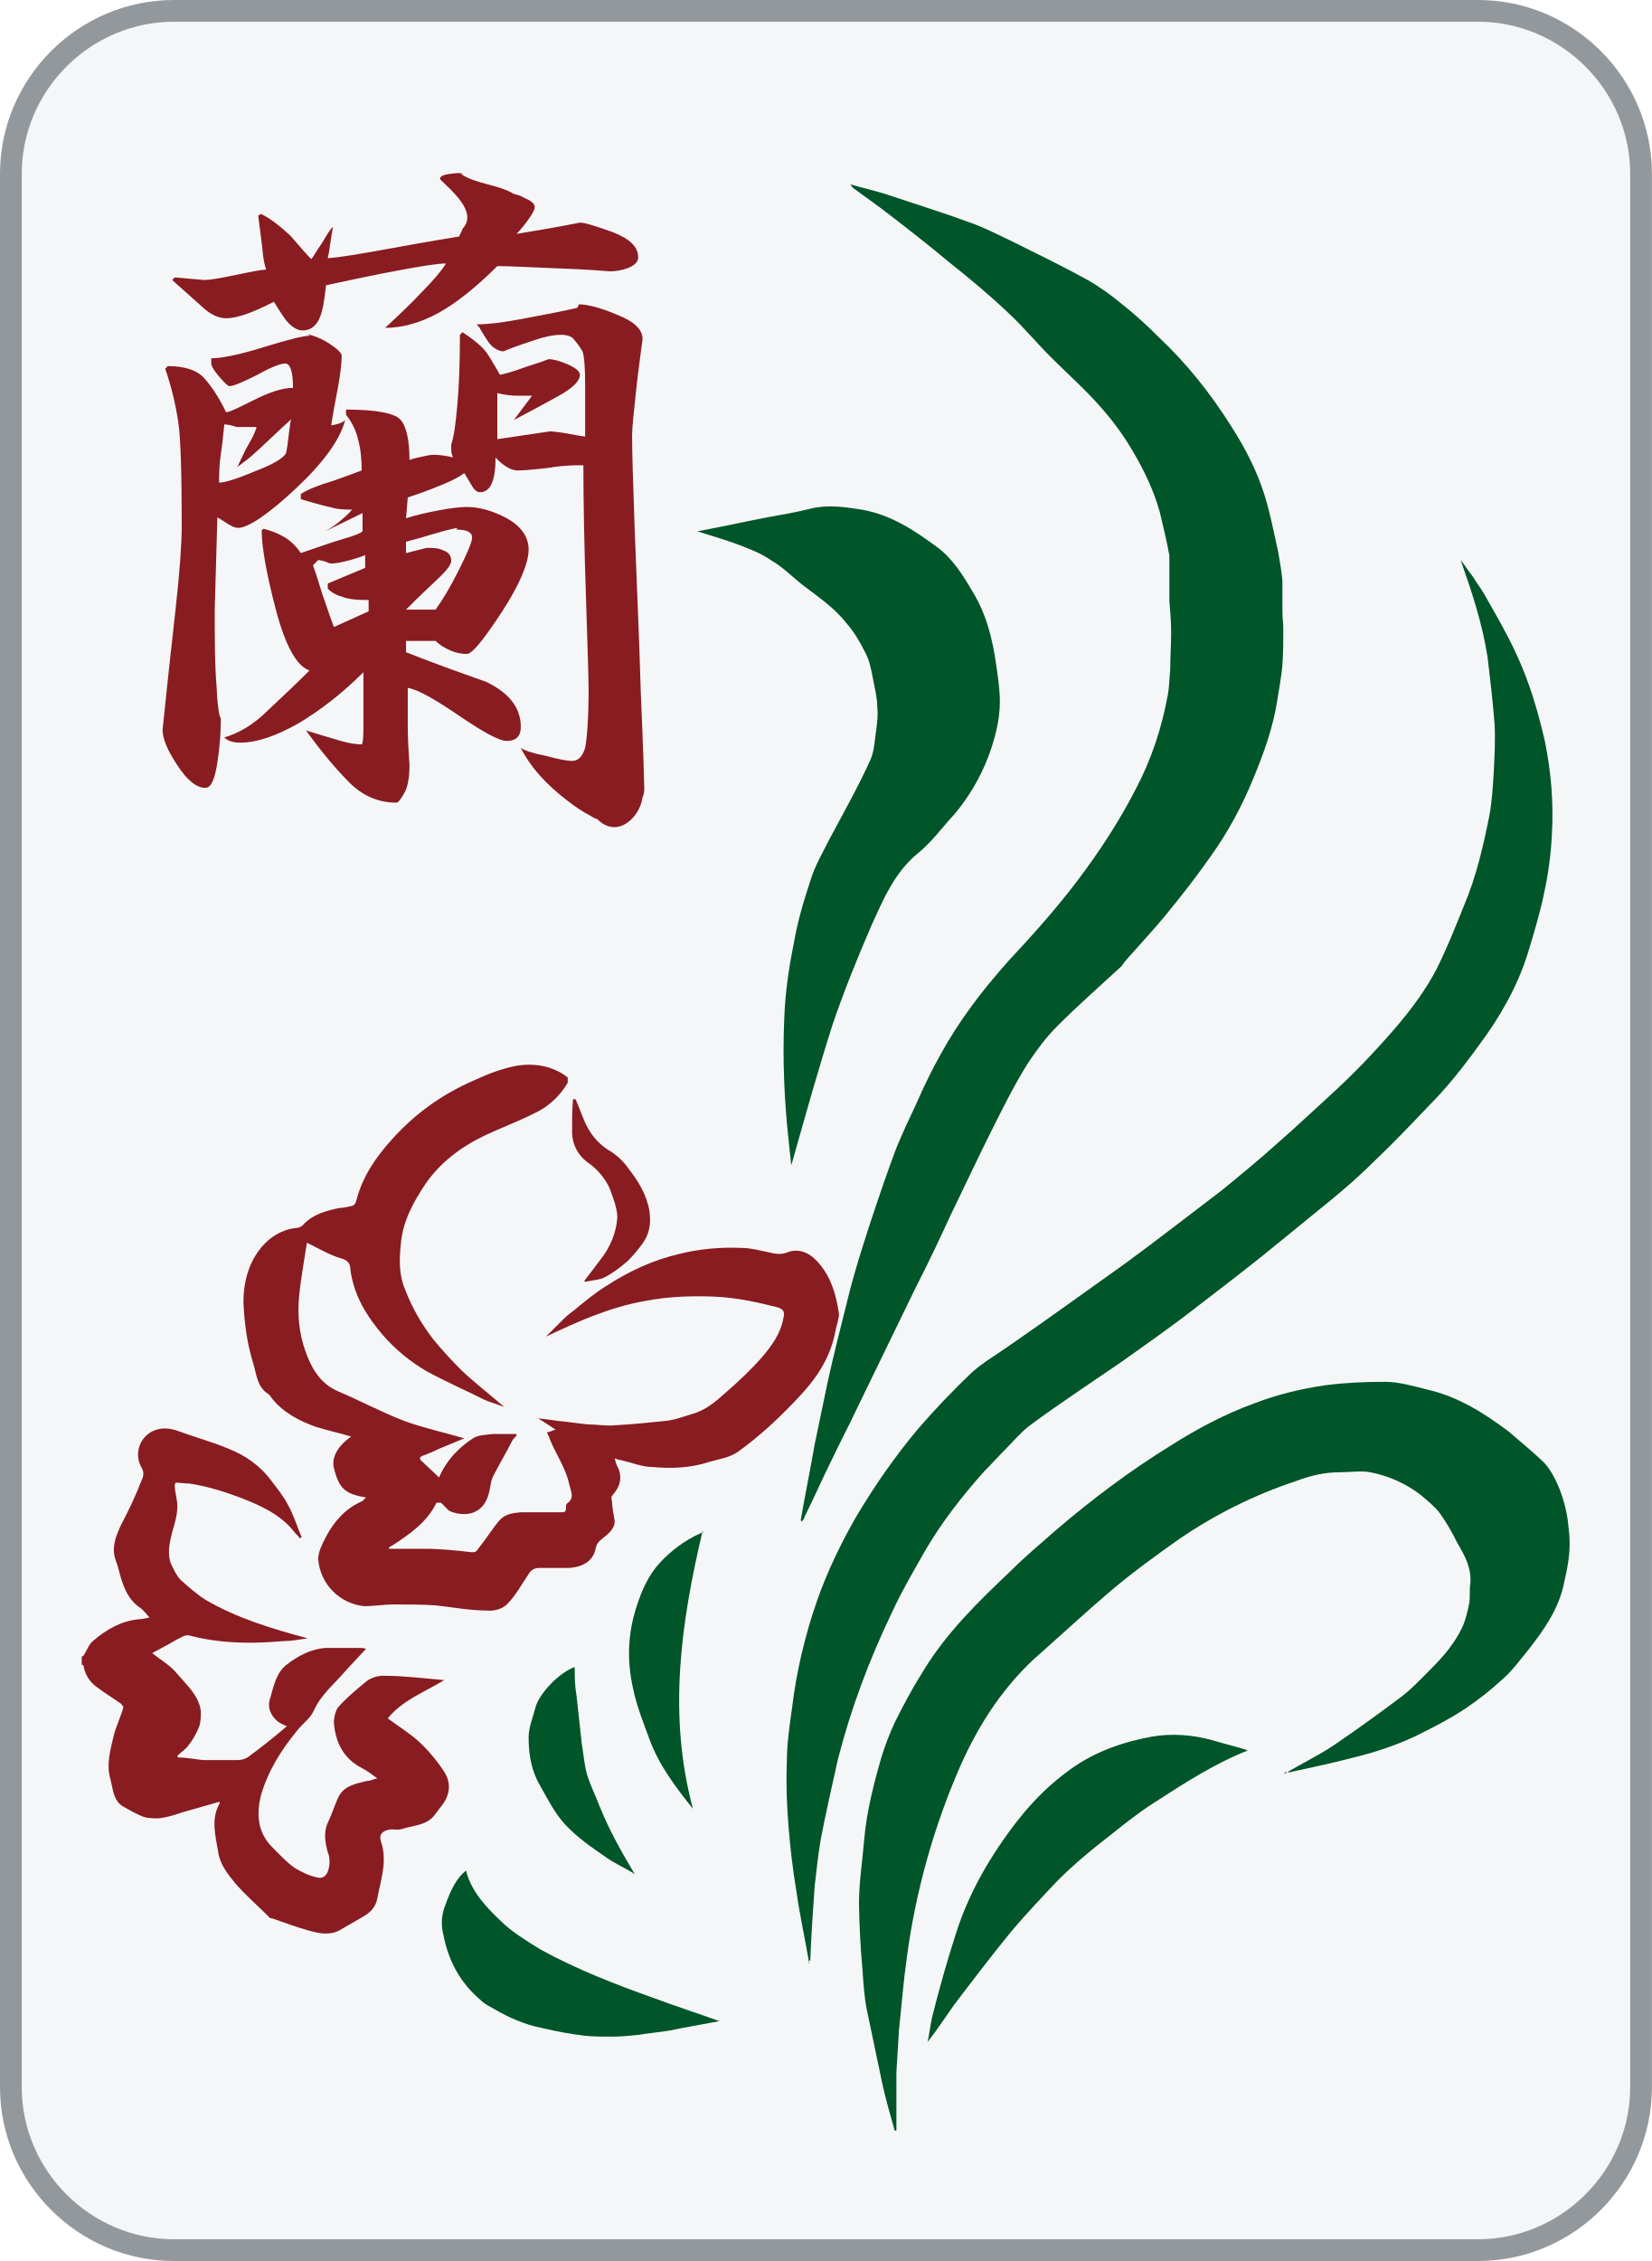
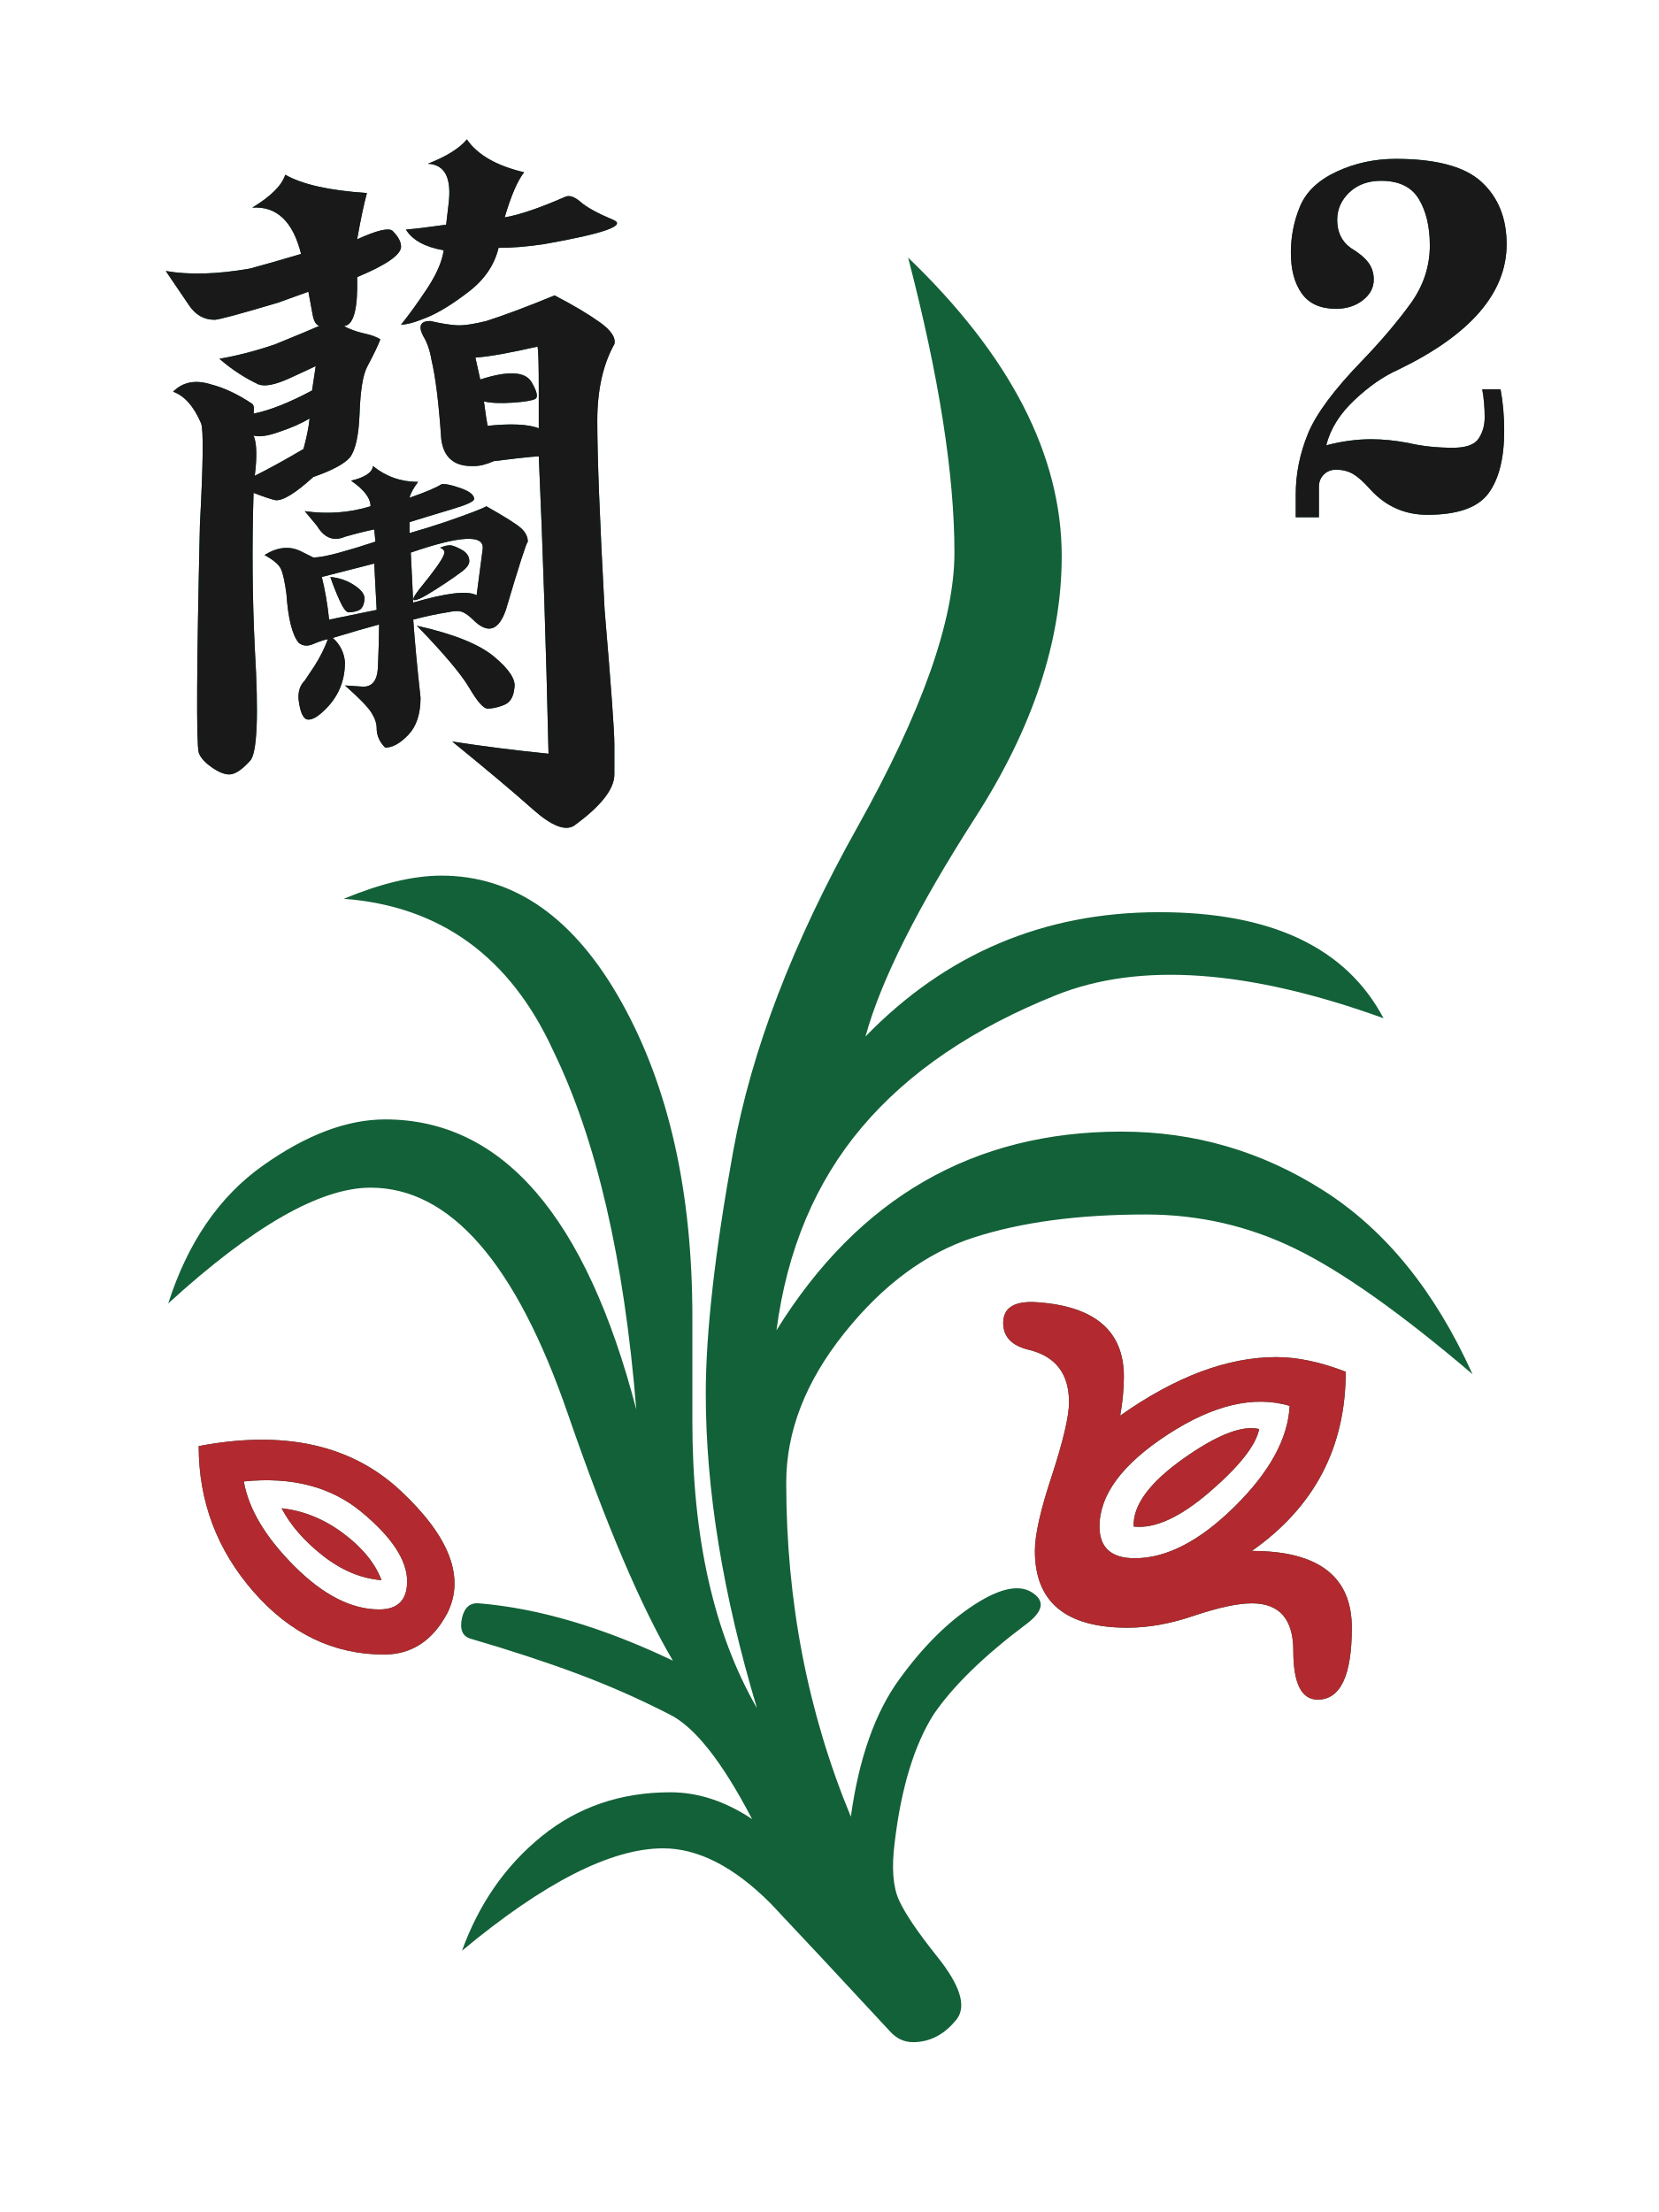
- <svg xmlns="http://www.w3.org/2000/svg" id="_图层_1" data-name="图层 1" viewBox="0 0 19 26">
+ <svg xmlns="http://www.w3.org/2000/svg" width="300" height="400" viewBox="0 0 1361 1814">
  <defs>
-     <style>.cls-1{fill:#005529}.cls-3{fill:#881c21}</style>
+     <path id="face" d="M367 364Q349 330 315 330Q253 330 208.0 381.5Q163 433 163 501Q268 521 328.5 464.5Q389 408 367 364Z M1081 293Q1061 293 1061 333Q1061 372 1027 372Q1010 372 980 362Q951 352 925 352Q849 352 849 415Q849 435 863 477Q877 520 877 537Q877 572 844 580Q823 585 823 602Q823 621 851 619Q922 614 922 558Q922 543 919 526Q987 574 1047 574Q1073 574 1104 562Q1104 469 1027 415Q1109 415 1109 352Q1109 293 1081 293Z M311 367Q334 367 334 390Q334 416 296.5 447.0Q259 478 200 472Q206 438 241.5 402.5Q277 367 311 367Z M313 391Q288 393 265.0 411.0Q242 429 231 450Q258 447 281.5 429.5Q305 412 313 391Z M931 409Q970 409 1013.0 451.5Q1056 494 1058 534Q1014 547 958.0 510.5Q902 474 902 435Q902 409 931 409Z M930 435Q929 461 970.5 490.5Q1012 520 1033 515Q1029 495 992.5 463.5Q956 432 930 435Z M734 176Q730 145 737.5 128.5Q745 112 769 82Q797 47 785 31Q770 12 749 12Q738 12 730 21Q667 89 632 126Q587 171 544 171Q480 171 379 87Q400 145 444.5 181.0Q489 217 550 217Q584 217 617 195Q580 266 549 281Q512 300 473.0 314.5Q434 329 386 343Q376 346 379 360Q382 373 393 372Q466 366 552 325Q513 391 466 527Q402 713 304 713Q242 713 138 618Q162 693 215.5 731.0Q269 769 316 769Q460 769 522 531Q507 716 454 825Q401 941 282 950Q328 969 362 969Q452 969 510.0 865.0Q568 761 568 607V521Q568 378 621 286Q579 426 579 544Q579 619 601.5 743.0Q624 867 703.5 1009.0Q783 1151 783 1234Q783 1330 745 1476Q871 1355 871 1231Q871 1127 800.0 1016.5Q729 906 710 837Q809 939 951 939Q1089 939 1135 852Q969 912 866.5 871.0Q764 830 707.0 762.5Q650 695 637 596Q738 759 920 759Q1010 759 1086.0 710.5Q1162 662 1208 560Q1120 635 1062.5 663.0Q1005 691 940 691Q857 691 798.5 672.0Q740 653 692.5 593.5Q645 534 645 471Q645 325 698 197Q708 269 738 310Q767 350 799.5 371.0Q832 392 848 380Q862 370 842 355Q790 316 766 281Q742 243 734 176Z M383 1573Q396 1554 430 1546Q422 1536 414 1509Q432 1512 464 1526Q469 1528 476.5 1521.5Q484 1515 503 1507Q520 1500 446 1487Q426 1484 409 1484Q404 1463 384.5 1448.0Q365 1433 350.5 1427.0Q336 1421 329 1421Q338 1432 350.0 1450.0Q362 1468 364 1482Q341 1486 333 1499Q345 1500 366 1503L368 1520Q372 1552 351 1553Q374 1562 383 1573Z M301 1529Q297 1514 293 1491Q317 1502 322 1498Q329 1491 329 1485Q329 1475 293 1460Q294 1422 283 1420Q281 1420 287.0 1417.5Q293 1415 300.0 1413.5Q307 1412 312 1409Q310 1403 301 1386Q296 1376 295.0 1348.5Q294 1321 287 1312Q280 1304 257 1296Q235 1276 226 1277Q221 1278 208 1283Q206 1218 209 1156Q214 1072 205 1063Q195 1052 188 1052Q182 1052 173.5 1058.0Q165 1064 163 1070Q160 1083 164 1257Q168 1332 165 1340Q156 1361 142 1366Q154 1378 173 1372Q189 1368 207 1356Q209 1354 208 1348Q228 1352 256 1367L259 1387Q255 1385 237.5 1377.0Q220 1369 212 1372Q195 1380 180 1393Q203 1397 226 1405Q253 1416 262 1420Q258 1421 256.5 1429.0Q255 1437 253 1448L228 1439Q181 1425 176 1425Q163 1425 155 1437L136 1465Q165 1460 205 1467Q220 1471 247 1479Q237 1519 207 1517Q230 1531 234 1544Q255 1532 301 1529Z M455 1445Q478 1433 492.0 1423.0Q506 1413 504 1405Q490 1380 490 1342Q490 1298 496 1187Q504 1093 504 1077V1052Q504 1034 471 1010Q460 1003 437.0 1023.5Q414 1044 371 1079Q410 1073 450 1069Q447 1201 442 1313Q442 1313 435.5 1312.5Q429 1312 405 1309Q396 1305 389 1305Q365 1304 362 1327Q359 1371 354 1392Q352 1404 347 1412Q341 1424 353 1424Q366 1421 374.5 1420.5Q383 1420 399 1424Q421 1431 455 1445Z M390 1394 394 1376Q428 1387 436 1374Q443 1362 439.0 1360.0Q435 1358 420.5 1357.0Q406 1356 397 1358Q399 1343 400 1338Q429 1341 442 1336Q442 1341 442.0 1369.5Q442 1398 441 1403Q406 1395 390 1394Z M208 1330Q212 1321 209 1297Q227 1306 249 1319Q253 1334 254 1344Q244 1338 229 1333Q215 1328 208 1330Z M389 1278Q389 1275 370.5 1269.5Q352 1264 336 1259V1250Q350 1254 365 1259Q394 1269 399 1272Q422 1259 427.5 1254.0Q433 1249 433 1243Q431 1241 415 1187Q406 1161 388 1179Q384 1183 380.0 1185.0Q376 1187 367 1185Q354 1183 339 1179Q341 1151 345 1115Q345 1095 335.0 1084.5Q325 1074 316 1074Q309 1081 309 1090Q309 1096 304.5 1103.0Q300 1110 283 1125L298 1124Q309 1124 310 1139Q311 1162 311 1175Q296 1171 273 1164Q282 1156 283 1144Q283 1118 262 1101Q257 1097 253 1097Q247 1097 245 1113Q244 1123 250 1129L258 1141Q265 1152 269 1163Q264 1162 257.0 1159.0Q250 1156 245 1160Q237 1170 235 1200Q233 1215 230.5 1220.5Q228 1226 217 1232Q233 1242 247 1235L257 1230Q264 1230 278.5 1234.0Q293 1238 308 1243L307 1253Q297 1251 283 1247Q269 1241 260 1256L250 1268Q278 1264 304 1272Q304 1282 288 1293Q305 1297 306 1305Q322 1292 343 1292Q337 1284 336 1279Q356 1286 362 1290Q366 1291 377.5 1287.0Q389 1283 389 1278Z M422 1123Q421 1112 413.5 1109.0Q406 1106 400 1106Q395 1106 385.0 1123.0Q375 1140 342 1174Q387 1164 405.5 1148.5Q424 1133 422 1123Z M264 1214Q268 1198 270 1179L309 1187L307 1225Z M337 1234Q338 1212 339 1193Q380 1205 391 1199L396 1237Q398 1255 337 1234Z M299 1195Q298 1188 294.0 1186.5Q290 1185 286 1185Q283 1185 278.5 1195.0Q274 1205 271 1214Q282 1213 291.0 1207.0Q300 1201 299 1195Z M340 1195Q337 1195 344 1204Q362 1226 364 1232Q366 1236 361 1238Q366 1240 369.0 1240.0Q372 1240 378.5 1236.5Q385 1233 385 1227Q385 1223 379.0 1218.5Q373 1214 365.5 1209.0Q358 1204 350.5 1199.5Q343 1195 340 1195Z M1124 1286Q1116 1295 1110.0 1298.5Q1104 1302 1096 1302Q1090 1302 1086.0 1298.0Q1082 1294 1082 1288V1263H1063V1282Q1063 1307 1073.0 1331.5Q1083 1356 1118 1392Q1141 1416 1157.0 1438.0Q1173 1460 1173 1486Q1173 1509 1164.0 1524.0Q1155 1539 1133 1539Q1117 1539 1107.0 1529.5Q1097 1520 1097 1507Q1097 1492 1108 1484Q1118 1478 1122.5 1472.0Q1127 1466 1127 1458Q1127 1448 1118.0 1441.0Q1109 1434 1096 1434Q1077 1434 1068.0 1446.5Q1059 1459 1059 1480Q1059 1500 1066.5 1518.0Q1074 1536 1096.5 1546.5Q1119 1557 1145 1557Q1195 1557 1215.5 1538.0Q1236 1519 1236 1487Q1236 1427 1147 1384Q1129 1376 1111.0 1359.0Q1093 1342 1088 1322Q1107 1327 1125 1327Q1139 1327 1155 1324Q1172 1320 1192 1320Q1208 1320 1213.0 1327.5Q1218 1335 1218 1345Q1218 1357 1216 1368H1231Q1234 1352 1234 1334Q1234 1300 1221.0 1282.5Q1208 1265 1171 1265Q1143 1265 1124 1286Z" />
+     <clipPath id="ink-0" clipPathUnits="userSpaceOnUse">
+       <path d="M367 364Q349 330 315 330Q253 330 208.0 381.5Q163 433 163 501Q268 521 328.5 464.5Q389 408 367 364Z" />
+       <path d="M1081 293Q1061 293 1061 333Q1061 372 1027 372Q1010 372 980 362Q951 352 925 352Q849 352 849 415Q849 435 863 477Q877 520 877 537Q877 572 844 580Q823 585 823 602Q823 621 851 619Q922 614 922 558Q922 543 919 526Q987 574 1047 574Q1073 574 1104 562Q1104 469 1027 415Q1109 415 1109 352Q1109 293 1081 293Z" />
+     </clipPath>
+     <clipPath id="ink-1" clipPathUnits="userSpaceOnUse">
+       <path d="M383 1573Q396 1554 430 1546Q422 1536 414 1509Q432 1512 464 1526Q469 1528 476.5 1521.5Q484 1515 503 1507Q520 1500 446 1487Q426 1484 409 1484Q404 1463 384.5 1448.0Q365 1433 350.5 1427.0Q336 1421 329 1421Q338 1432 350.0 1450.0Q362 1468 364 1482Q341 1486 333 1499Q345 1500 366 1503L368 1520Q372 1552 351 1553Q374 1562 383 1573Z" />
+       <path d="M301 1529Q297 1514 293 1491Q317 1502 322 1498Q329 1491 329 1485Q329 1475 293 1460Q294 1422 283 1420Q281 1420 287.0 1417.5Q293 1415 300.0 1413.5Q307 1412 312 1409Q310 1403 301 1386Q296 1376 295.0 1348.5Q294 1321 287 1312Q280 1304 257 1296Q235 1276 226 1277Q221 1278 208 1283Q206 1218 209 1156Q214 1072 205 1063Q195 1052 188 1052Q182 1052 173.5 1058.0Q165 1064 163 1070Q160 1083 164 1257Q168 1332 165 1340Q156 1361 142 1366Q154 1378 173 1372Q189 1368 207 1356Q209 1354 208 1348Q228 1352 256 1367L259 1387Q255 1385 237.5 1377.0Q220 1369 212 1372Q195 1380 180 1393Q203 1397 226 1405Q253 1416 262 1420Q258 1421 256.5 1429.0Q255 1437 253 1448L228 1439Q181 1425 176 1425Q163 1425 155 1437L136 1465Q165 1460 205 1467Q220 1471 247 1479Q237 1519 207 1517Q230 1531 234 1544Q255 1532 301 1529Z" />
+       <path d="M455 1445Q478 1433 492.0 1423.0Q506 1413 504 1405Q490 1380 490 1342Q490 1298 496 1187Q504 1093 504 1077V1052Q504 1034 471 1010Q460 1003 437.0 1023.5Q414 1044 371 1079Q410 1073 450 1069Q447 1201 442 1313Q442 1313 435.5 1312.5Q429 1312 405 1309Q396 1305 389 1305Q365 1304 362 1327Q359 1371 354 1392Q352 1404 347 1412Q341 1424 353 1424Q366 1421 374.5 1420.5Q383 1420 399 1424Q421 1431 455 1445Z" />
+       <path d="M390 1394 394 1376Q428 1387 436 1374Q443 1362 439.0 1360.0Q435 1358 420.5 1357.0Q406 1356 397 1358Q399 1343 400 1338Q429 1341 442 1336Q442 1341 442.0 1369.5Q442 1398 441 1403Q406 1395 390 1394Z" />
+       <path d="M208 1330Q212 1321 209 1297Q227 1306 249 1319Q253 1334 254 1344Q244 1338 229 1333Q215 1328 208 1330Z" />
+       <path d="M389 1278Q389 1275 370.5 1269.5Q352 1264 336 1259V1250Q350 1254 365 1259Q394 1269 399 1272Q422 1259 427.5 1254.0Q433 1249 433 1243Q431 1241 415 1187Q406 1161 388 1179Q384 1183 380.0 1185.0Q376 1187 367 1185Q354 1183 339 1179Q341 1151 345 1115Q345 1095 335.0 1084.5Q325 1074 316 1074Q309 1081 309 1090Q309 1096 304.5 1103.0Q300 1110 283 1125L298 1124Q309 1124 310 1139Q311 1162 311 1175Q296 1171 273 1164Q282 1156 283 1144Q283 1118 262 1101Q257 1097 253 1097Q247 1097 245 1113Q244 1123 250 1129L258 1141Q265 1152 269 1163Q264 1162 257.0 1159.0Q250 1156 245 1160Q237 1170 235 1200Q233 1215 230.5 1220.5Q228 1226 217 1232Q233 1242 247 1235L257 1230Q264 1230 278.5 1234.0Q293 1238 308 1243L307 1253Q297 1251 283 1247Q269 1241 260 1256L250 1268Q278 1264 304 1272Q304 1282 288 1293Q305 1297 306 1305Q322 1292 343 1292Q337 1284 336 1279Q356 1286 362 1290Q366 1291 377.5 1287.0Q389 1283 389 1278Z" />
+       <path d="M422 1123Q421 1112 413.5 1109.0Q406 1106 400 1106Q395 1106 385.0 1123.0Q375 1140 342 1174Q387 1164 405.5 1148.5Q424 1133 422 1123Z" />
+       <path d="M264 1214Q268 1198 270 1179L309 1187L307 1225Z" />
+       <path d="M337 1234Q338 1212 339 1193Q380 1205 391 1199L396 1237Q398 1255 337 1234Z" />
+       <path d="M299 1195Q298 1188 294.0 1186.5Q290 1185 286 1185Q283 1185 278.5 1195.0Q274 1205 271 1214Q282 1213 291.0 1207.0Q300 1201 299 1195Z" />
+       <path d="M340 1195Q337 1195 344 1204Q362 1226 364 1232Q366 1236 361 1238Q366 1240 369.0 1240.0Q372 1240 378.5 1236.5Q385 1233 385 1227Q385 1223 379.0 1218.5Q373 1214 365.5 1209.0Q358 1204 350.5 1199.5Q343 1195 340 1195Z" />
+       <path d="M1124 1286Q1116 1295 1110.0 1298.5Q1104 1302 1096 1302Q1090 1302 1086.0 1298.0Q1082 1294 1082 1288V1263H1063V1282Q1063 1307 1073.0 1331.5Q1083 1356 1118 1392Q1141 1416 1157.0 1438.0Q1173 1460 1173 1486Q1173 1509 1164.0 1524.0Q1155 1539 1133 1539Q1117 1539 1107.0 1529.5Q1097 1520 1097 1507Q1097 1492 1108 1484Q1118 1478 1122.5 1472.0Q1127 1466 1127 1458Q1127 1448 1118.0 1441.0Q1109 1434 1096 1434Q1077 1434 1068.0 1446.5Q1059 1459 1059 1480Q1059 1500 1066.5 1518.0Q1074 1536 1096.5 1546.5Q1119 1557 1145 1557Q1195 1557 1215.5 1538.0Q1236 1519 1236 1487Q1236 1427 1147 1384Q1129 1376 1111.0 1359.0Q1093 1342 1088 1322Q1107 1327 1125 1327Q1139 1327 1155 1324Q1172 1320 1192 1320Q1208 1320 1213.0 1327.5Q1218 1335 1218 1345Q1218 1357 1216 1368H1231Q1234 1352 1234 1334Q1234 1300 1221.0 1282.5Q1208 1265 1171 1265Q1143 1265 1124 1286Z" />
+     </clipPath>
  </defs>
-   <rect width="18.75" height="25.75" x=".12" y=".12" rx="1.88" ry="1.88" style="fill:#f5f6f7" />
-   <path d="M17 .25c.96 0 1.75.79 1.75 1.75v22c0 .96-.79 1.75-1.75 1.75H2c-.96 0-1.75-.79-1.75-1.75V2C.25 1.04 1.04.25 2 .25zM17 0H2C.9 0 0 .9 0 2v22c0 1.1.9 2 2 2h15c1.1 0 2-.9 2-2V2c0-1.1-.9-2-2-2" style="fill:#93989c" />
-   <path d="M.96 19.04c.04-.06.06-.13.11-.17.15-.13.32-.23.53-.25.03 0 .07-.01.12-.02-.04-.04-.07-.09-.12-.12-.14-.1-.19-.26-.23-.41-.01-.04-.02-.08-.04-.13-.05-.14 0-.27.06-.4.09-.17.17-.34.24-.52.02-.04.03-.09 0-.14a.3.3 0 0 1 .12-.42c.1-.05.21-.04.31 0 .19.07.38.12.57.2.2.08.37.2.5.38.07.09.14.18.19.28.06.11.1.24.15.36 0 0-.01 0-.02.01-.02-.03-.05-.05-.07-.08-.16-.2-.39-.3-.62-.39-.19-.07-.38-.13-.58-.16-.05 0-.1-.01-.16-.01 0 0-.01.02-.01.03 0 .08.03.16.03.24 0 .1-.03.2-.06.3-.03.12-.06.25-.01.37.03.06.06.13.11.18.09.08.19.17.29.23.36.21.76.33 1.17.44-.09.01-.17.03-.25.03-.14.01-.27.02-.41.02-.23 0-.46-.02-.69-.08-.06-.02-.1.02-.15.04-.1.06-.2.11-.29.16.1.08.21.14.29.24.11.13.25.25.27.43 0 .06 0 .14-.03.2-.03.07-.07.14-.12.2-.03.04-.08.07-.12.11 0 0 0 .01.01.02.1 0 .19.02.29.03h.39c.04 0 .09-.01.13-.04.15-.11.3-.23.44-.35a.5.5 0 0 1-.1-.05c-.09-.07-.13-.17-.09-.28.04-.14.07-.29.19-.38.13-.1.28-.18.45-.19h.39c.02 0 .04 0 .07.01-.09.1-.17.18-.25.27-.12.14-.27.26-.35.44-.04.09-.14.16-.2.24-.18.22-.33.46-.41.74-.05.21-.04.41.12.58.09.09.17.18.27.25.08.05.17.09.26.11.08.02.13-.04.14-.16 0-.04 0-.09-.02-.13-.03-.11-.05-.23 0-.34.05-.1.08-.21.13-.31.07-.12.2-.14.32-.17.04 0 .07-.02.12-.03-.07-.05-.12-.09-.18-.12-.21-.11-.3-.29-.32-.52 0-.06.02-.15.06-.19.1-.11.21-.2.32-.29a.33.33 0 0 1 .19-.06c.23 0 .47.03.7.05-.23.14-.48.23-.65.44.12.09.25.17.35.26.11.1.21.22.29.34.09.13.09.28-.04.43-.02.03-.04.05-.06.08-.09.12-.24.12-.37.16-.05.02-.11 0-.16.01-.08.02-.11.06-.09.13.08.23 0 .44-.04.66-.02.11-.09.17-.18.22s-.17.1-.26.15c-.12.06-.24.03-.35 0-.14-.04-.28-.09-.42-.14-.01 0-.03 0-.04-.02-.13-.13-.27-.25-.39-.39-.08-.1-.17-.21-.19-.35-.03-.19-.09-.38.02-.57l-.01-.01-.42.12c-.09.03-.18.06-.28.07-.06 0-.14 0-.2-.03-.07-.03-.14-.07-.21-.11-.11-.07-.11-.2-.14-.31-.05-.17 0-.34.04-.51.03-.11.08-.21.11-.32 0 0-.02-.03-.03-.04-.1-.07-.2-.13-.29-.2a.37.37 0 0 1-.14-.24s-.01 0-.02-.01v-.09Z" class="cls-3" />
-   <path d="M9.21 17.48c.05-.29.11-.58.16-.87l.15-.72c.07-.32.15-.63.23-.95.07-.29.16-.57.25-.85.1-.3.2-.6.31-.89.07-.17.15-.34.23-.51.17-.39.37-.76.62-1.1.13-.18.28-.36.43-.53.28-.3.55-.6.8-.93s.48-.68.67-1.05c.18-.34.3-.7.37-1.08.02-.1.02-.21.03-.31 0-.14.01-.28.01-.42 0-.12-.01-.24-.02-.36v-.52c-.03-.17-.07-.33-.11-.5-.07-.25-.18-.48-.31-.7-.15-.26-.34-.49-.55-.7-.13-.13-.27-.26-.4-.39-.16-.16-.3-.33-.47-.49-.22-.21-.46-.41-.7-.6-.25-.21-.51-.41-.77-.61l-.33-.24s-.01-.01-.03-.04c.14.04.27.07.4.11.33.11.65.21.98.33.17.06.34.15.51.23.28.14.57.28.84.43.14.08.28.18.41.29.14.11.27.23.4.36.33.31.6.65.84 1.03.16.25.29.5.38.78.07.22.11.44.16.66.02.11.04.23.05.34v.36c0 .06.01.13.01.19 0 .14 0 .27-.01.41s-.04.28-.06.42c-.05.31-.15.59-.27.88-.13.32-.29.62-.49.9-.16.23-.34.46-.52.68-.14.17-.29.33-.44.5a.6.6 0 0 0-.07.09c-.25.23-.5.45-.74.69-.13.13-.24.28-.34.43-.15.24-.28.5-.41.76-.16.32-.31.64-.47.97-.13.28-.26.56-.4.83-.23.47-.46.95-.69 1.42-.09.19-.19.38-.28.57-.11.22-.21.45-.32.67 0 .02-.02.03-.03.05ZM9.31 22.59c-.05-.29-.11-.56-.15-.84-.04-.24-.07-.49-.09-.74-.02-.24-.03-.49-.02-.74 0-.21.03-.42.06-.63.05-.42.15-.84.29-1.24.12-.34.28-.67.46-.98.21-.35.44-.68.7-.99.19-.22.4-.44.61-.64.13-.12.29-.21.43-.31.45-.31.89-.63 1.34-.95.37-.27.74-.56 1.11-.84.22-.18.44-.36.65-.55.23-.2.45-.41.67-.61.14-.13.28-.27.41-.41.28-.3.55-.61.74-.97.12-.24.22-.49.32-.74.14-.33.22-.68.29-1.03.03-.16.04-.33.05-.49.01-.19.02-.38.01-.57-.02-.25-.05-.51-.08-.76-.06-.39-.18-.75-.31-1.12.05.06.09.13.14.19.04.07.09.13.13.2.13.23.26.45.37.69.15.32.25.66.33 1.01.07.35.1.7.08 1.05q-.015.345-.09.69c-.05.24-.12.47-.19.7-.12.38-.32.73-.56 1.05-.18.25-.37.49-.58.7-.2.21-.4.42-.61.62-.16.16-.33.31-.5.45l-.81.66c-.29.23-.59.46-.89.69-.24.18-.48.35-.72.52-.35.24-.7.47-1.04.72-.11.08-.2.19-.3.29-.08.08-.16.17-.24.25-.26.29-.5.6-.69.93-.13.23-.26.45-.37.69-.26.54-.47 1.1-.62 1.68-.07.31-.14.62-.2.93-.03.18-.05.36-.07.54-.02.28-.04.57-.05.85l-.02.02Z" class="cls-1" />
-   <path d="M14.77 20.4c.2-.12.39-.21.57-.33.25-.17.5-.35.74-.53.14-.1.26-.23.38-.35.14-.14.27-.29.36-.48.04-.09.06-.18.08-.28.01-.07 0-.14.01-.21.02-.18-.06-.33-.15-.48a2.3 2.3 0 0 0-.2-.34c-.06-.08-.14-.14-.22-.21-.17-.13-.37-.22-.58-.26-.11-.02-.23 0-.35 0-.18 0-.34.04-.5.1a5.367 5.367 0 0 0-1.35.67c-.27.19-.53.38-.78.59-.27.23-.53.47-.8.71-.42.36-.72.82-.94 1.32a8.2 8.2 0 0 0-.61 2.19c-.04.28-.06.55-.09.83l-.03.49v.67h-.02c-.05-.18-.1-.35-.14-.53l-.18-.86c-.03-.15-.04-.31-.05-.46a10 10 0 0 1-.04-.76c0-.25.04-.49.06-.74.03-.33.11-.64.2-.95q.06-.195.15-.39c.1-.2.2-.39.32-.58.27-.45.64-.81 1.02-1.17.16-.16.34-.31.51-.46.42-.36.86-.69 1.33-.98.3-.19.62-.36.95-.48.26-.1.54-.17.82-.21.23-.03.46-.04.69-.04.16 0 .33.05.49.09.35.08.65.27.93.48.13.11.26.22.39.34.15.14.28.48.3.76.04.29-.02.49-.05.64-.06.3-.23.54-.41.77-.1.12-.19.25-.31.35q-.195.18-.42.33c-.15.1-.32.19-.48.27-.27.14-.55.23-.84.3-.23.06-.47.11-.7.16h-.05Z" class="cls-1" />
-   <path d="M4.21 17.22c-.24-.04-.31-.1-.37-.34-.03-.12.05-.26.2-.36-.13-.04-.27-.07-.4-.11-.2-.07-.39-.17-.52-.34a.12.12 0 0 0-.05-.05c-.12-.09-.12-.23-.16-.35-.07-.23-.1-.46-.11-.7 0-.21.05-.41.17-.58.1-.14.25-.25.44-.27.03 0 .07-.02.09-.05.11-.11.26-.15.41-.18.04 0 .08-.01.12-.02.04 0 .06-.03.07-.07.07-.27.22-.49.41-.7.27-.3.58-.52.95-.68.15-.07.31-.13.46-.16.21-.04.43-.01.61.13v.06a.87.87 0 0 1-.4.36c-.18.09-.37.16-.56.25-.27.13-.51.31-.68.56-.14.21-.26.43-.28.69-.02.18-.02.36.05.52.08.21.19.4.33.58.1.12.21.24.32.35.16.15.33.28.49.42-.07-.03-.15-.05-.22-.08-.22-.11-.45-.21-.67-.33-.19-.11-.36-.25-.5-.41-.19-.22-.34-.46-.38-.76 0-.07-.03-.11-.11-.13-.13-.04-.25-.11-.39-.18-.03.2-.07.41-.09.62s0 .42.07.62.17.38.38.47c.26.11.5.24.76.34.22.08.45.13.69.2-.1.04-.19.08-.29.12-.06.03-.13.06-.19.08-.04.02-.04.04 0 .07.06.06.13.12.19.18.08-.19.22-.34.39-.45.06-.04.15-.04.23-.05h.27v.02c-.02.02-.04.04-.05.06-.07.14-.15.27-.22.41-.03.06-.03.14-.05.2-.06.23-.26.27-.44.2-.04-.02-.07-.07-.11-.1h-.05c-.11.23-.32.37-.52.5 0 0-.01 0-.02.01l-.01.02h.42c.18 0 .36.02.54.04.04 0 .05-.01.07-.04.08-.1.15-.21.23-.31.07-.09.16-.1.26-.11h.46c.04 0 .06 0 .06-.05 0-.02 0-.04.01-.05.09-.06.05-.13.03-.21-.04-.2-.16-.36-.23-.54 0-.02-.02-.04-.03-.07.03 0 .06-.02.1-.03-.06-.04-.12-.08-.2-.13.09.01.16.02.23.03.12.01.23.03.35.04.1 0 .2.02.3.01.19-.01.39-.03.58-.05.11-.01.21-.05.31-.08.15-.04.27-.14.38-.24.15-.13.3-.27.43-.42.11-.13.21-.27.24-.44.02-.08 0-.11-.08-.13-.24-.06-.47-.11-.72-.12-.27-.01-.53 0-.79.05-.4.07-.76.23-1.14.41l.16-.16c.05-.05.1-.1.16-.14.12-.1.24-.2.37-.28.26-.17.54-.3.84-.37.24-.06.48-.08.72-.07.1 0 .21.03.31.05.07.02.15.03.22 0 .16-.06.29.04.37.14.14.17.19.37.22.57 0 .06-.03.13-.04.19-.05.28-.19.51-.38.72-.23.25-.47.48-.75.68-.09.06-.21.08-.32.11-.21.07-.43.08-.65.06-.12 0-.24-.05-.37-.08-.02 0-.04-.01-.07-.02.01.04.02.08.04.11.05.12.02.22-.07.32-.01.01-.01.04 0 .07 0 .07.02.15.03.22 0 .1-.08.15-.15.21-.04.03-.06.06-.07.11-.03.15-.16.21-.3.22h-.34c-.06 0-.1.02-.13.07-.08.12-.15.25-.25.35-.05.05-.15.08-.23.07-.2 0-.4-.04-.6-.06-.16-.01-.32-.01-.47-.01-.11 0-.23.02-.34.02a.589.589 0 0 1-.53-.54c0-.09.05-.18.09-.26.09-.17.22-.32.4-.4.01 0 .03-.02.05-.04Z" class="cls-3" />
-   <path d="m9.1 13.39-.03-.28c-.05-.46-.07-.93-.05-1.39.01-.29.05-.58.11-.87.04-.24.11-.48.19-.72.05-.17.14-.32.22-.48.16-.3.33-.6.47-.91.05-.11.05-.24.07-.36.01-.08.02-.16.01-.25 0-.11-.03-.22-.05-.33-.02-.1-.04-.21-.09-.3-.06-.12-.13-.24-.22-.34-.14-.18-.34-.31-.52-.45-.11-.09-.21-.19-.33-.26-.1-.07-.21-.12-.32-.16-.17-.07-.35-.12-.54-.18.27-.05.54-.11.8-.16.17-.03.34-.06.5-.1.2-.05.39-.02.59.01.34.06.61.24.88.44.17.13.29.32.4.51.16.26.23.56.27.85.02.14.04.27.04.41 0 .22-.06.44-.14.65-.09.23-.22.45-.38.64-.14.15-.26.32-.42.45-.27.22-.4.53-.54.84-.16.37-.31.74-.44 1.12-.17.53-.32 1.07-.47 1.6l-.01.03ZM14.35 20.13c-.38.15-.72.37-1.06.59-.24.15-.46.34-.68.51-.15.12-.3.25-.44.39-.18.19-.36.38-.53.58-.23.28-.45.57-.67.86-.1.14-.19.28-.3.42.02-.1.03-.19.05-.28.08-.32.17-.64.27-.95.15-.48.4-.91.71-1.31.18-.23.38-.43.62-.6.28-.2.6-.31.93-.37.23-.04.47-.02.69.04.13.04.26.07.39.11ZM8.28 23.24c-.2.04-.39.07-.58.11-.12.02-.24.03-.36.05-.1.01-.2.02-.3.02s-.21 0-.31-.01c-.17-.02-.33-.05-.5-.09-.2-.04-.38-.12-.55-.22-.05-.03-.1-.05-.14-.09-.24-.2-.38-.45-.44-.76a.54.54 0 0 1 .01-.31c.08-.23.15-.35.25-.43.06.24.23.42.4.58.13.13.3.23.46.33.42.23.86.4 1.31.56.24.09.49.17.74.26ZM8.08 17.61c-.25 1.06-.4 2.11-.11 3.19-.2-.25-.39-.5-.5-.8-.07-.19-.15-.39-.19-.59-.07-.31-.06-.62.04-.93.06-.19.14-.37.27-.51s.29-.26.47-.34c0 0 .01 0 .03-.01ZM6.61 19.18c0 .1 0 .2.02.31l.06.55c.02.12.03.25.06.36.04.13.1.25.15.38.11.27.25.52.4.77-.11-.07-.23-.12-.34-.2-.16-.11-.32-.22-.46-.37-.12-.13-.2-.29-.29-.45-.1-.17-.13-.36-.13-.55 0-.12.05-.23.08-.35.05-.17.28-.4.45-.46Z" class="cls-1" />
-   <path d="M6.72 14.73c.07-.09.13-.17.19-.25.11-.14.18-.31.19-.48 0-.11-.05-.23-.09-.34a.75.75 0 0 0-.26-.3.43.43 0 0 1-.17-.33c0-.13 0-.26.01-.39h.03c.04.09.07.18.11.27.06.13.14.23.26.31.09.05.18.13.24.22.11.14.21.3.24.49.02.14 0 .26-.08.37-.05.07-.11.14-.17.2-.08.07-.17.14-.27.19-.06.03-.13.03-.22.05ZM3.53 3.84s.13.03.24.1.16.12.16.15c0 .07-.01.18-.04.35-.03.16-.06.31-.08.45.03 0 .05-.01.09-.02.03-.01.05-.02.07-.04-.06.23-.25.49-.57.79s-.55.45-.66.45c-.03 0-.06-.01-.11-.04s-.09-.06-.13-.08L2.47 7c0 .36 0 .65.02.88.01.23.03.36.05.38 0 .15-.01.32-.04.51s-.07.29-.14.29c-.1 0-.21-.09-.32-.26-.12-.18-.17-.31-.17-.41.05-.48.1-.95.15-1.39.05-.45.07-.76.07-.94 0-.6-.01-1.01-.04-1.21s-.08-.41-.15-.61l.03-.03c.2 0 .34.05.42.14s.17.22.25.39c.04 0 .14-.05.32-.14s.33-.14.45-.14c0-.18-.03-.28-.09-.28-.05 0-.16.04-.32.13-.16.08-.27.13-.32.13-.02 0-.06-.04-.12-.11q-.09-.105-.09-.15v-.06c.12 0 .32-.04.61-.13s.46-.13.53-.13ZM5.3 2c.18.12.43.12.61.23.04.01.08.02.11.04.09.04.13.07.13.11 0 .03-.02.07-.07.14s-.09.12-.14.17c.24-.04.48-.08.73-.13.06 0 .18.04.38.11.2.08.29.17.29.29 0 .05-.04.09-.11.12-.08.03-.15.04-.22.04-.23-.02-.47-.03-.73-.04-.25-.01-.44-.02-.56-.02-.25.25-.48.43-.68.54s-.41.17-.61.17c.15-.14.29-.27.42-.41.14-.14.23-.25.28-.33-.1 0-.28.03-.55.08s-.55.11-.83.17c-.02.18-.04.31-.08.39s-.1.13-.19.13c-.06 0-.13-.04-.2-.13-.07-.1-.11-.17-.13-.2-.25.13-.43.19-.55.19-.08 0-.17-.04-.25-.11s-.2-.18-.37-.33l.03-.03.34.03c.06 0 .18-.02.37-.06s.3-.06.34-.06a1 1 0 0 1-.04-.22c-.01-.1-.03-.23-.05-.4L3 2.46c.11.05.22.14.34.25q.18.21.24.27c.02-.02.05-.08.12-.18.06-.1.1-.17.13-.19q-.015.075-.03.18-.015.12-.03.18c.13-.01.38-.05.76-.12s.63-.11.75-.13c.01-.03.03-.05.04-.09.18-.19-.13-.44-.26-.57 0-.06.13-.06.2-.07.02 0 .05 0 .07.01ZM3.35 4.82c-.23.21-.37.35-.42.39-.05.05-.12.1-.2.16.04-.08.08-.18.14-.28s.08-.17.08-.18h-.23a.5.5 0 0 0-.14-.03c-.01.09-.02.21-.04.34s-.02.25-.02.33c.06 0 .2-.04.41-.13q.315-.12.36-.21c.01-.04.02-.11.03-.2s.02-.16.03-.2ZM6.66 3.5c.1 0 .25.04.44.12.2.08.29.17.29.28-.03.23-.06.45-.08.65s-.04.36-.04.46q0 .255.03 1.08c.02.55.05 1.17.07 1.87.03.69.04 1.06.04 1.1 0 .03 0 .07-.02.11-.03.23-.29.48-.52.25a.3.3 0 0 1-.08-.04c-.08-.04-.17-.1-.26-.17-.25-.19-.43-.39-.54-.61.04.03.13.06.28.09.15.04.25.06.31.06q.105 0 .15-.15c.02-.1.04-.33.04-.67q0-.15-.03-1.05t-.03-1.53c-.1 0-.23 0-.4.03q-.255.03-.36.03c-.03 0-.07-.01-.12-.04a.5.5 0 0 1-.13-.11c0 .27-.06.4-.18.4-.03 0-.06-.02-.09-.07l-.09-.15c-.05.04-.13.08-.22.12-.1.04-.24.1-.43.16l-.02.24c.09-.03.21-.06.37-.09.15-.03.27-.04.33-.04.14 0 .29.04.46.13.16.09.25.21.25.36s-.1.4-.31.72-.34.48-.4.48-.12-.01-.19-.04-.13-.07-.17-.11h-.34v.13c.3.12.61.23.92.34.27.13.4.3.4.52 0 .1-.05.16-.16.16-.09 0-.27-.1-.55-.29s-.47-.3-.59-.32v.44c0 .15.01.3.02.45 0 .14-.02.25-.06.32s-.07.11-.09.11c-.21 0-.39-.08-.54-.23s-.32-.35-.5-.6c.16.05.3.09.4.12s.19.04.24.04c.01 0 .02-.06.02-.18v-.65c-.25.25-.5.44-.75.59-.25.14-.47.22-.67.22q-.12 0-.18-.06c.17-.05.34-.15.5-.31.17-.16.33-.31.48-.46-.15-.05-.28-.29-.39-.71s-.16-.72-.16-.9l.02-.02c.08.02.16.05.23.09s.14.1.2.19c.18-.06.34-.12.48-.16s.21-.07.23-.09V5.9l-.43.21s.09-.05.15-.1.12-.1.16-.15c-.08 0-.16 0-.26-.03q-.135-.03-.33-.09v-.06c.08-.05.2-.1.37-.15q.255-.09.33-.12c0-.12-.01-.24-.04-.35a.7.7 0 0 0-.14-.29v-.06c.34 0 .55.04.62.11s.11.23.11.47c.05-.02.1-.03.15-.04.04-.01.09-.02.13-.02.06 0 .14.01.22.03-.01-.03-.02-.05-.02-.08v-.07c.03-.08.05-.23.07-.45q.03-.33.03-.81l.03-.03c.09.06.17.12.23.18s.12.17.2.31c.05-.01.13-.03.24-.07s.22-.07.32-.11c.05 0 .13.02.22.06s.14.08.14.12q0 .105-.24.24c-.16.09-.33.18-.52.28l.21-.28h-.18c-.06 0-.14-.01-.22-.03v.53l.61-.09s.12.01.22.03.17.03.18.03v-.61c0-.18-.01-.31-.03-.37a1 1 0 0 0-.11-.15c-.02-.02-.07-.04-.13-.04-.09 0-.19.02-.31.06s-.24.08-.36.13c-.04 0-.08-.02-.12-.05s-.09-.11-.16-.23l-.03-.03q.195 0 .51-.06c.315-.06.43-.08.65-.13ZM4.21 6.38s-.07.03-.18.06-.18.04-.22.04c0 0-.03 0-.06-.02-.04-.01-.07-.02-.09-.02l-.06.06c.05.14.08.25.11.34.03.08.07.21.13.37l.4-.18V6.9c-.14 0-.24-.01-.31-.04a.35.35 0 0 1-.16-.09v-.06l.43-.18v-.16Zm1.05-.31s-.11.02-.24.06-.24.07-.35.1v.13l.24-.06c.07 0 .13 0 .19.03q.09.03.09.12c0 .05-.07.13-.21.26s-.24.23-.31.3h.34c.08-.11.17-.26.27-.46s.15-.32.15-.37q0-.09-.18-.09Z" class="cls-3" />
+   <g transform="translate(0 1687) scale(1 -1)">
+     <use href="#face" fill="#126138" />
+     <use href="#face" fill="#b2292f" clip-path="url(#ink-0)" />
+     <use href="#face" fill="#191919" clip-path="url(#ink-1)" />
+   </g>
</svg>
